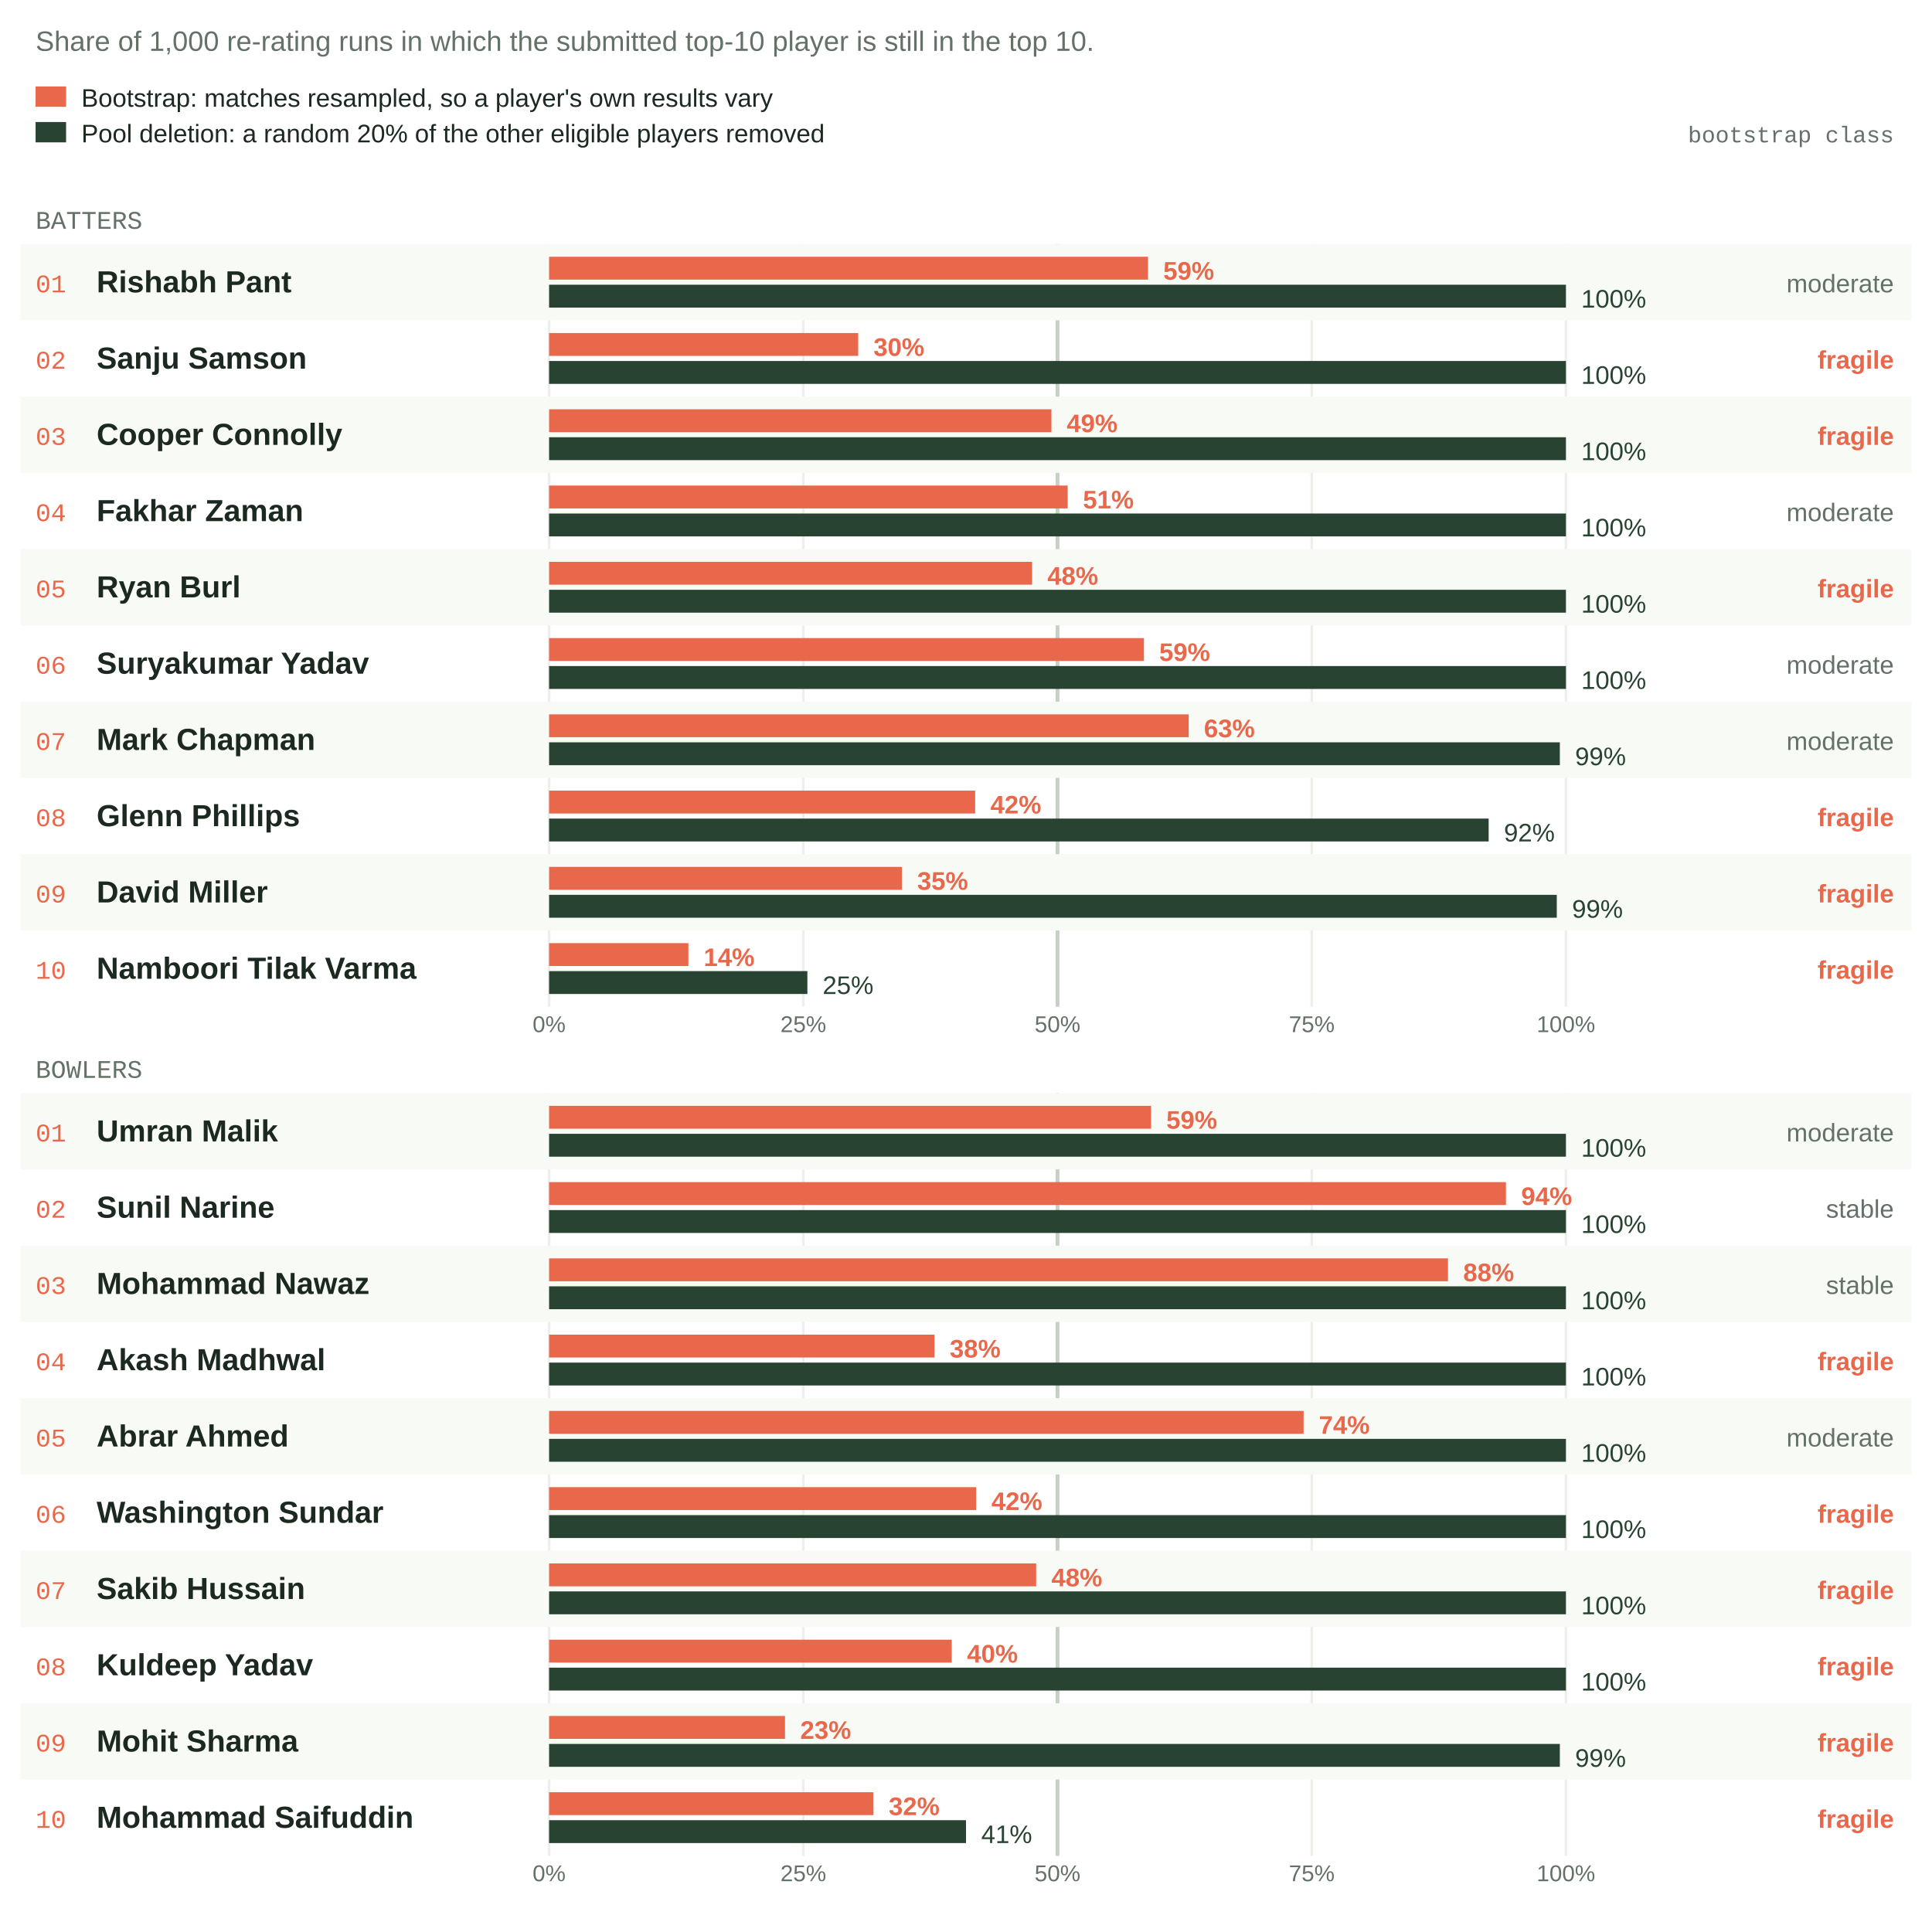
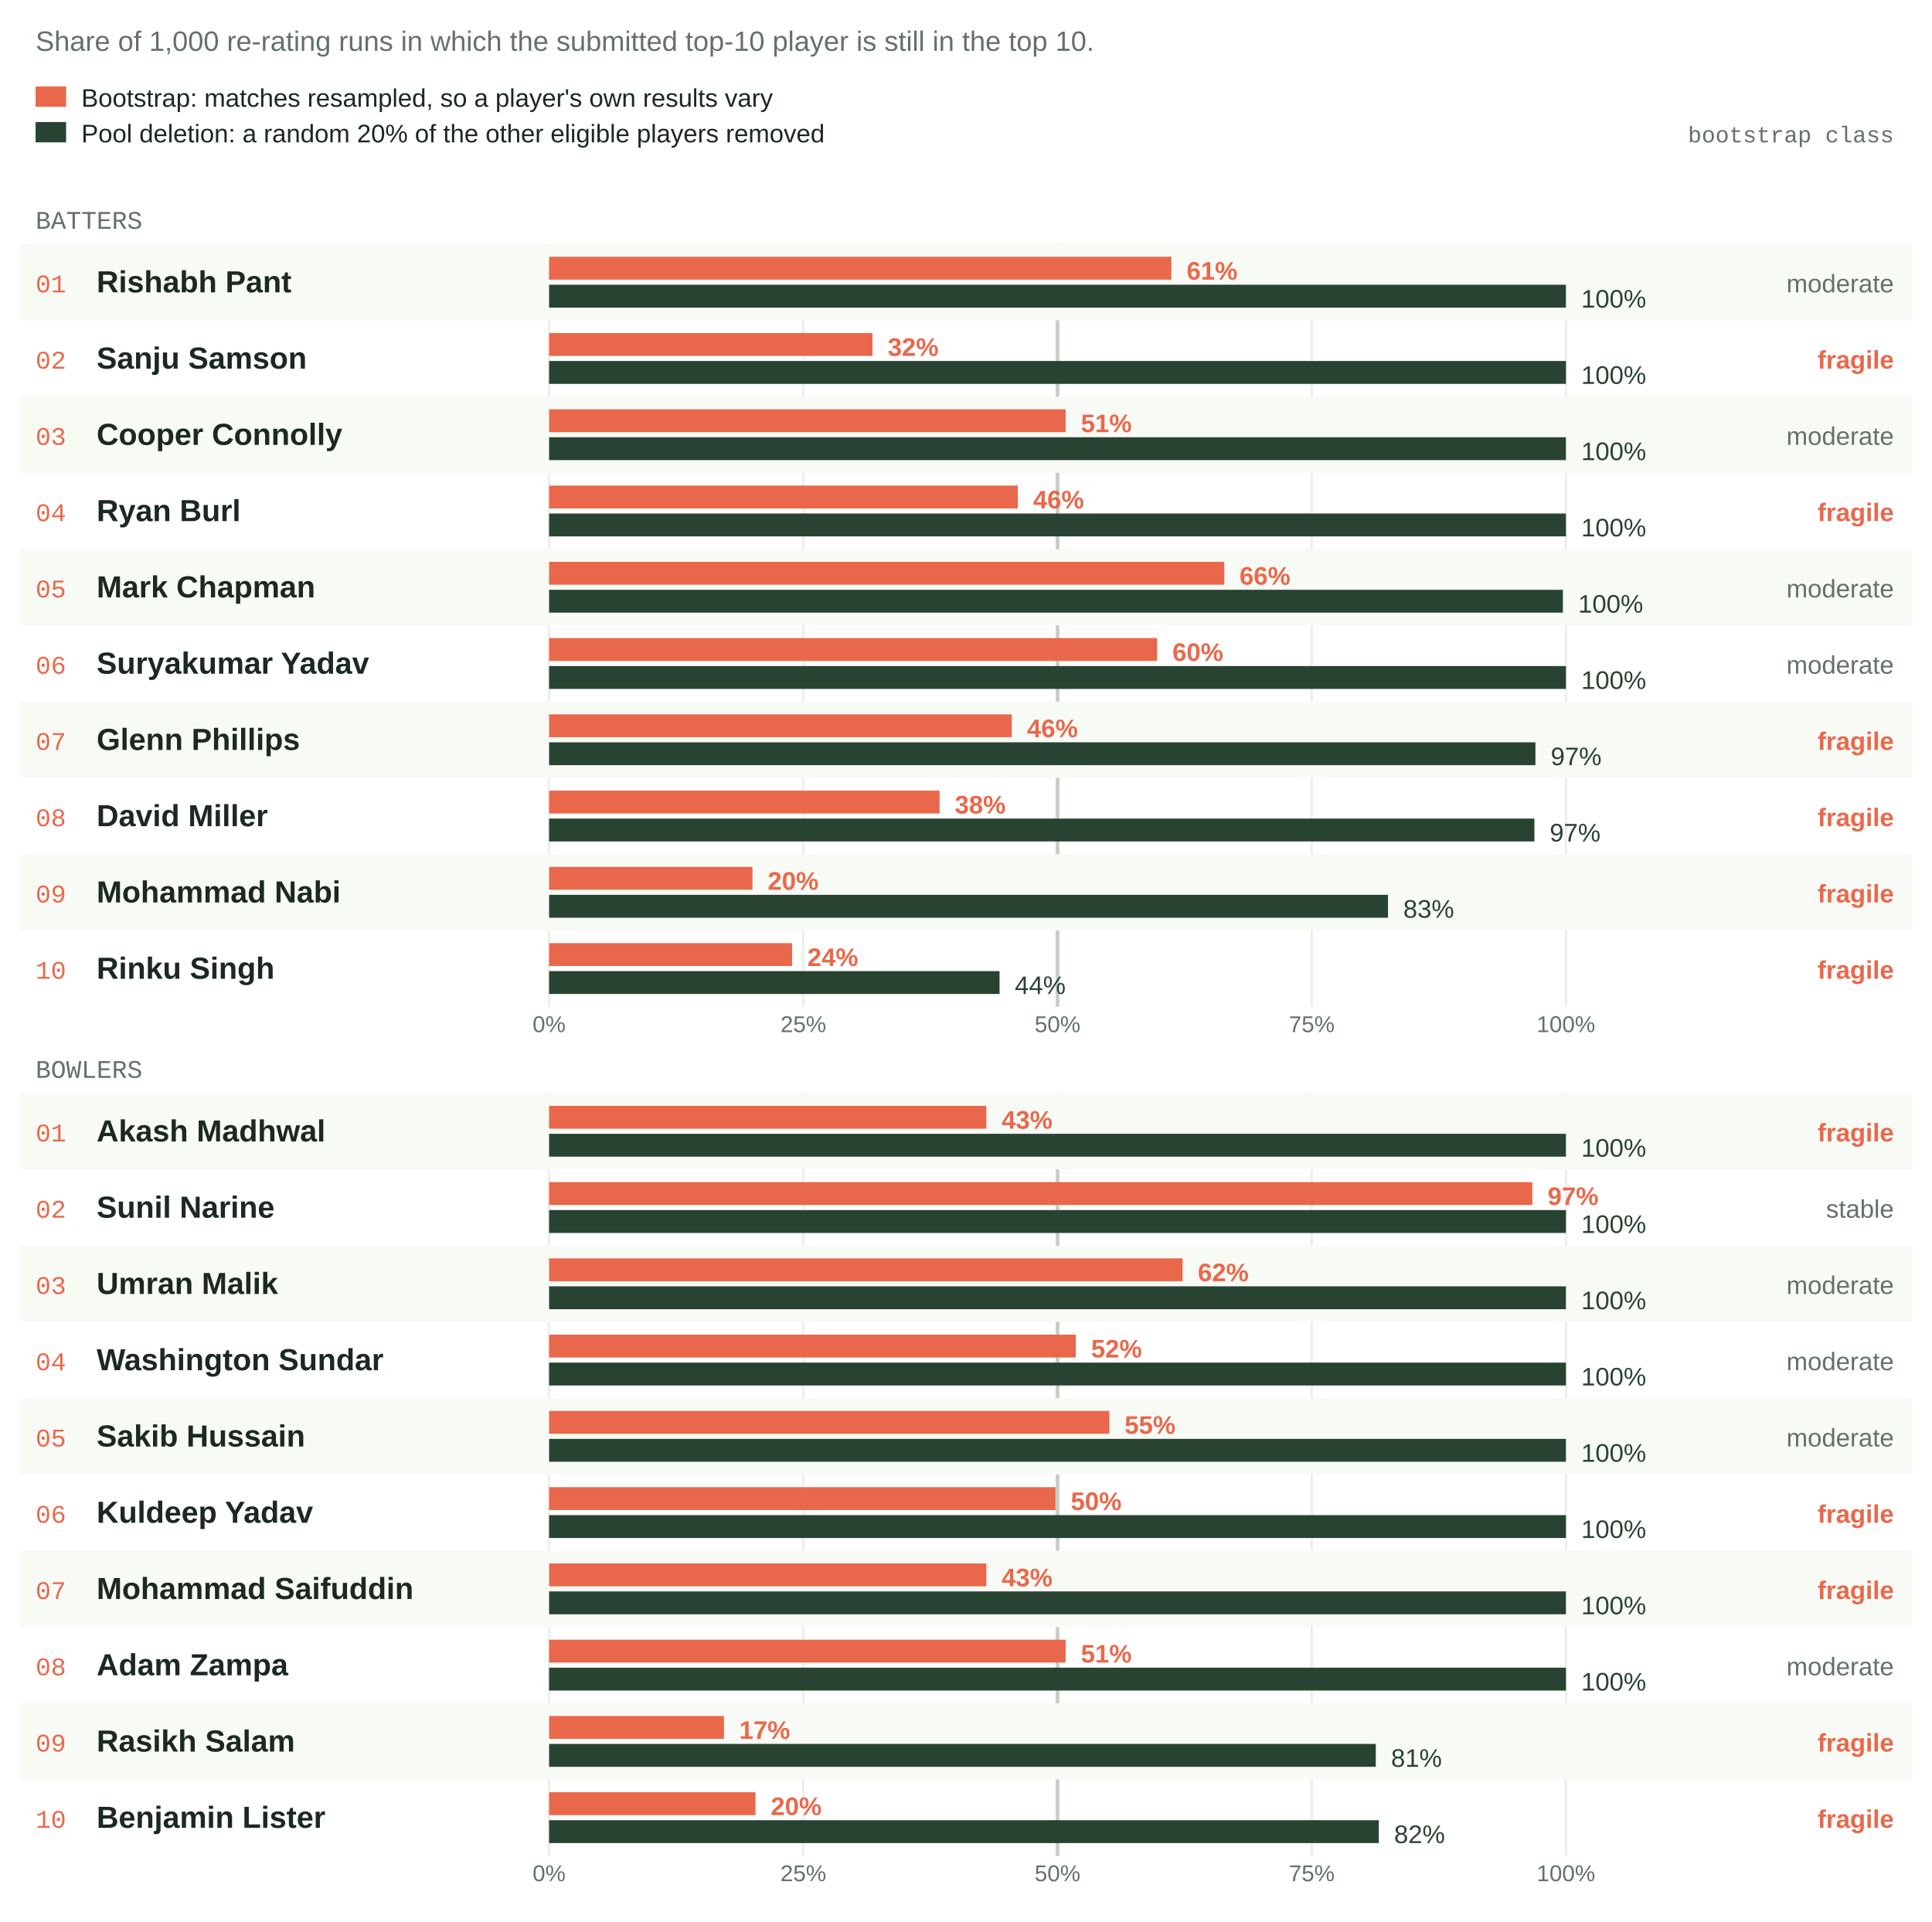
<svg xmlns="http://www.w3.org/2000/svg" viewBox="0 0 760 756" width="760" height="756" role="img" aria-label="How often each submitted top-10 player stays in the top 10 when the data is re-sampled">
  <rect x="0" y="0" width="760" height="756" fill="#ffffff" />
  <text x="14" y="20" font-family="Segoe UI, Arial, sans-serif" font-size="11" font-weight="normal" fill="#647168" text-anchor="start">Share of 1,000 re-rating runs in which the submitted top-10 player is still in the top 10.</text>
  <rect x="14" y="34" width="12" height="8" fill="#e9684b" />
  <text x="32" y="42" font-family="Segoe UI, Arial, sans-serif" font-size="10" font-weight="normal" fill="#1b2920" text-anchor="start">Bootstrap: matches resampled, so a player's own results vary</text>
  <rect x="14" y="48" width="12" height="8" fill="#294332" />
  <text x="32" y="56" font-family="Segoe UI, Arial, sans-serif" font-size="10" font-weight="normal" fill="#1b2920" text-anchor="start">Pool deletion: a random 20% of the other eligible players removed</text>
  <text x="14" y="90" font-family="Consolas, Courier New, monospace" font-size="10" font-weight="normal" fill="#647168" text-anchor="start">BATTERS</text>
  <line x1="216" y1="96" x2="216" y2="396" stroke="#edf0ea" stroke-width="1" />
  <text x="216" y="406" font-family="Segoe UI, Arial, sans-serif" font-size="9" font-weight="normal" fill="#647168" text-anchor="middle">0%</text>
  <line x1="316" y1="96" x2="316" y2="396" stroke="#edf0ea" stroke-width="1" />
  <text x="316" y="406" font-family="Segoe UI, Arial, sans-serif" font-size="9" font-weight="normal" fill="#647168" text-anchor="middle">25%</text>
  <line x1="416" y1="96" x2="416" y2="396" stroke="#edf0ea" stroke-width="1" />
  <text x="416" y="406" font-family="Segoe UI, Arial, sans-serif" font-size="9" font-weight="normal" fill="#647168" text-anchor="middle">50%</text>
  <line x1="516" y1="96" x2="516" y2="396" stroke="#edf0ea" stroke-width="1" />
  <text x="516" y="406" font-family="Segoe UI, Arial, sans-serif" font-size="9" font-weight="normal" fill="#647168" text-anchor="middle">75%</text>
  <line x1="616" y1="96" x2="616" y2="396" stroke="#edf0ea" stroke-width="1" />
  <text x="616" y="406" font-family="Segoe UI, Arial, sans-serif" font-size="9" font-weight="normal" fill="#647168" text-anchor="middle">100%</text>
  <line x1="416" y1="96" x2="416" y2="396" stroke="#c7d0c5" stroke-width="1.5" />
-   <g class="row" data-rank="1" data-player="Rishabh Pant" data-bootstrap="59%" data-pooldeletion="100%">
+   <g class="row" data-rank="1" data-player="Rishabh Pant" data-bootstrap="61%" data-pooldeletion="100%">
    <rect x="8" y="96" width="744" height="30" fill="#f8faf5" />
    <text x="14" y="115" font-family="Consolas, Courier New, monospace" font-size="10" font-weight="normal" fill="#e9684b" text-anchor="start">01</text>
    <text x="38" y="115" font-family="Segoe UI, Arial, sans-serif" font-size="12" font-weight="600" fill="#1b2920" text-anchor="start">Rishabh Pant</text>
-     <rect x="216" y="101" width="235.6" height="9" fill="#e9684b" />
-     <text x="457.6" y="110" font-family="Segoe UI, Arial, sans-serif" font-size="10" font-weight="700" fill="#e9684b" text-anchor="start" class="v-bootstrap">59%</text>
+     <rect x="216" y="101" width="244.8" height="9" fill="#e9684b" />
+     <text x="466.8" y="110" font-family="Segoe UI, Arial, sans-serif" font-size="10" font-weight="700" fill="#e9684b" text-anchor="start" class="v-bootstrap">61%</text>
    <rect x="216" y="112" width="400" height="9" fill="#294332" />
    <text x="622" y="121" font-family="Segoe UI, Arial, sans-serif" font-size="10" font-weight="normal" fill="#294332" text-anchor="start" class="v-pooldeletion">100%</text>
    <text x="745" y="115" font-family="Segoe UI, Arial, sans-serif" font-size="10" font-weight="normal" fill="#647168" text-anchor="end">moderate</text>
  </g>
-   <g class="row" data-rank="2" data-player="Sanju Samson" data-bootstrap="30%" data-pooldeletion="100%">
+   <g class="row" data-rank="2" data-player="Sanju Samson" data-bootstrap="32%" data-pooldeletion="100%">
    <text x="14" y="145" font-family="Consolas, Courier New, monospace" font-size="10" font-weight="normal" fill="#e9684b" text-anchor="start">02</text>
    <text x="38" y="145" font-family="Segoe UI, Arial, sans-serif" font-size="12" font-weight="600" fill="#1b2920" text-anchor="start">Sanju Samson</text>
-     <rect x="216" y="131" width="121.6" height="9" fill="#e9684b" />
-     <text x="343.6" y="140" font-family="Segoe UI, Arial, sans-serif" font-size="10" font-weight="700" fill="#e9684b" text-anchor="start" class="v-bootstrap">30%</text>
+     <rect x="216" y="131" width="127.2" height="9" fill="#e9684b" />
+     <text x="349.2" y="140" font-family="Segoe UI, Arial, sans-serif" font-size="10" font-weight="700" fill="#e9684b" text-anchor="start" class="v-bootstrap">32%</text>
    <rect x="216" y="142" width="400" height="9" fill="#294332" />
    <text x="622" y="151" font-family="Segoe UI, Arial, sans-serif" font-size="10" font-weight="normal" fill="#294332" text-anchor="start" class="v-pooldeletion">100%</text>
    <text x="745" y="145" font-family="Segoe UI, Arial, sans-serif" font-size="10" font-weight="700" fill="#e9684b" text-anchor="end">fragile</text>
  </g>
-   <g class="row" data-rank="3" data-player="Cooper Connolly" data-bootstrap="49%" data-pooldeletion="100%">
+   <g class="row" data-rank="3" data-player="Cooper Connolly" data-bootstrap="51%" data-pooldeletion="100%">
    <rect x="8" y="156" width="744" height="30" fill="#f8faf5" />
    <text x="14" y="175" font-family="Consolas, Courier New, monospace" font-size="10" font-weight="normal" fill="#e9684b" text-anchor="start">03</text>
    <text x="38" y="175" font-family="Segoe UI, Arial, sans-serif" font-size="12" font-weight="600" fill="#1b2920" text-anchor="start">Cooper Connolly</text>
-     <rect x="216" y="161" width="197.6" height="9" fill="#e9684b" />
-     <text x="419.6" y="170" font-family="Segoe UI, Arial, sans-serif" font-size="10" font-weight="700" fill="#e9684b" text-anchor="start" class="v-bootstrap">49%</text>
+     <rect x="216" y="161" width="203.2" height="9" fill="#e9684b" />
+     <text x="425.2" y="170" font-family="Segoe UI, Arial, sans-serif" font-size="10" font-weight="700" fill="#e9684b" text-anchor="start" class="v-bootstrap">51%</text>
    <rect x="216" y="172" width="400" height="9" fill="#294332" />
    <text x="622" y="181" font-family="Segoe UI, Arial, sans-serif" font-size="10" font-weight="normal" fill="#294332" text-anchor="start" class="v-pooldeletion">100%</text>
-     <text x="745" y="175" font-family="Segoe UI, Arial, sans-serif" font-size="10" font-weight="700" fill="#e9684b" text-anchor="end">fragile</text>
-   </g>
-   <g class="row" data-rank="4" data-player="Fakhar Zaman" data-bootstrap="51%" data-pooldeletion="100%">
+     <text x="745" y="175" font-family="Segoe UI, Arial, sans-serif" font-size="10" font-weight="normal" fill="#647168" text-anchor="end">moderate</text>
+   </g>
+   <g class="row" data-rank="4" data-player="Ryan Burl" data-bootstrap="46%" data-pooldeletion="100%">
    <text x="14" y="205" font-family="Consolas, Courier New, monospace" font-size="10" font-weight="normal" fill="#e9684b" text-anchor="start">04</text>
-     <text x="38" y="205" font-family="Segoe UI, Arial, sans-serif" font-size="12" font-weight="600" fill="#1b2920" text-anchor="start">Fakhar Zaman</text>
-     <rect x="216" y="191" width="204" height="9" fill="#e9684b" />
-     <text x="426" y="200" font-family="Segoe UI, Arial, sans-serif" font-size="10" font-weight="700" fill="#e9684b" text-anchor="start" class="v-bootstrap">51%</text>
+     <text x="38" y="205" font-family="Segoe UI, Arial, sans-serif" font-size="12" font-weight="600" fill="#1b2920" text-anchor="start">Ryan Burl</text>
+     <rect x="216" y="191" width="184.4" height="9" fill="#e9684b" />
+     <text x="406.4" y="200" font-family="Segoe UI, Arial, sans-serif" font-size="10" font-weight="700" fill="#e9684b" text-anchor="start" class="v-bootstrap">46%</text>
    <rect x="216" y="202" width="400" height="9" fill="#294332" />
    <text x="622" y="211" font-family="Segoe UI, Arial, sans-serif" font-size="10" font-weight="normal" fill="#294332" text-anchor="start" class="v-pooldeletion">100%</text>
-     <text x="745" y="205" font-family="Segoe UI, Arial, sans-serif" font-size="10" font-weight="normal" fill="#647168" text-anchor="end">moderate</text>
-   </g>
-   <g class="row" data-rank="5" data-player="Ryan Burl" data-bootstrap="48%" data-pooldeletion="100%">
+     <text x="745" y="205" font-family="Segoe UI, Arial, sans-serif" font-size="10" font-weight="700" fill="#e9684b" text-anchor="end">fragile</text>
+   </g>
+   <g class="row" data-rank="5" data-player="Mark Chapman" data-bootstrap="66%" data-pooldeletion="100%">
    <rect x="8" y="216" width="744" height="30" fill="#f8faf5" />
    <text x="14" y="235" font-family="Consolas, Courier New, monospace" font-size="10" font-weight="normal" fill="#e9684b" text-anchor="start">05</text>
-     <text x="38" y="235" font-family="Segoe UI, Arial, sans-serif" font-size="12" font-weight="600" fill="#1b2920" text-anchor="start">Ryan Burl</text>
-     <rect x="216" y="221" width="190" height="9" fill="#e9684b" />
-     <text x="412" y="230" font-family="Segoe UI, Arial, sans-serif" font-size="10" font-weight="700" fill="#e9684b" text-anchor="start" class="v-bootstrap">48%</text>
-     <rect x="216" y="232" width="400" height="9" fill="#294332" />
-     <text x="622" y="241" font-family="Segoe UI, Arial, sans-serif" font-size="10" font-weight="normal" fill="#294332" text-anchor="start" class="v-pooldeletion">100%</text>
-     <text x="745" y="235" font-family="Segoe UI, Arial, sans-serif" font-size="10" font-weight="700" fill="#e9684b" text-anchor="end">fragile</text>
-   </g>
-   <g class="row" data-rank="6" data-player="Suryakumar Yadav" data-bootstrap="59%" data-pooldeletion="100%">
+     <text x="38" y="235" font-family="Segoe UI, Arial, sans-serif" font-size="12" font-weight="600" fill="#1b2920" text-anchor="start">Mark Chapman</text>
+     <rect x="216" y="221" width="265.6" height="9" fill="#e9684b" />
+     <text x="487.6" y="230" font-family="Segoe UI, Arial, sans-serif" font-size="10" font-weight="700" fill="#e9684b" text-anchor="start" class="v-bootstrap">66%</text>
+     <rect x="216" y="232" width="398.8" height="9" fill="#294332" />
+     <text x="620.8" y="241" font-family="Segoe UI, Arial, sans-serif" font-size="10" font-weight="normal" fill="#294332" text-anchor="start" class="v-pooldeletion">100%</text>
+     <text x="745" y="235" font-family="Segoe UI, Arial, sans-serif" font-size="10" font-weight="normal" fill="#647168" text-anchor="end">moderate</text>
+   </g>
+   <g class="row" data-rank="6" data-player="Suryakumar Yadav" data-bootstrap="60%" data-pooldeletion="100%">
    <text x="14" y="265" font-family="Consolas, Courier New, monospace" font-size="10" font-weight="normal" fill="#e9684b" text-anchor="start">06</text>
    <text x="38" y="265" font-family="Segoe UI, Arial, sans-serif" font-size="12" font-weight="600" fill="#1b2920" text-anchor="start">Suryakumar Yadav</text>
-     <rect x="216" y="251" width="234" height="9" fill="#e9684b" />
-     <text x="456" y="260" font-family="Segoe UI, Arial, sans-serif" font-size="10" font-weight="700" fill="#e9684b" text-anchor="start" class="v-bootstrap">59%</text>
+     <rect x="216" y="251" width="239.2" height="9" fill="#e9684b" />
+     <text x="461.2" y="260" font-family="Segoe UI, Arial, sans-serif" font-size="10" font-weight="700" fill="#e9684b" text-anchor="start" class="v-bootstrap">60%</text>
    <rect x="216" y="262" width="400" height="9" fill="#294332" />
    <text x="622" y="271" font-family="Segoe UI, Arial, sans-serif" font-size="10" font-weight="normal" fill="#294332" text-anchor="start" class="v-pooldeletion">100%</text>
    <text x="745" y="265" font-family="Segoe UI, Arial, sans-serif" font-size="10" font-weight="normal" fill="#647168" text-anchor="end">moderate</text>
  </g>
-   <g class="row" data-rank="7" data-player="Mark Chapman" data-bootstrap="63%" data-pooldeletion="99%">
+   <g class="row" data-rank="7" data-player="Glenn Phillips" data-bootstrap="46%" data-pooldeletion="97%">
    <rect x="8" y="276" width="744" height="30" fill="#f8faf5" />
    <text x="14" y="295" font-family="Consolas, Courier New, monospace" font-size="10" font-weight="normal" fill="#e9684b" text-anchor="start">07</text>
-     <text x="38" y="295" font-family="Segoe UI, Arial, sans-serif" font-size="12" font-weight="600" fill="#1b2920" text-anchor="start">Mark Chapman</text>
-     <rect x="216" y="281" width="251.6" height="9" fill="#e9684b" />
-     <text x="473.6" y="290" font-family="Segoe UI, Arial, sans-serif" font-size="10" font-weight="700" fill="#e9684b" text-anchor="start" class="v-bootstrap">63%</text>
-     <rect x="216" y="292" width="397.6" height="9" fill="#294332" />
-     <text x="619.6" y="301" font-family="Segoe UI, Arial, sans-serif" font-size="10" font-weight="normal" fill="#294332" text-anchor="start" class="v-pooldeletion">99%</text>
-     <text x="745" y="295" font-family="Segoe UI, Arial, sans-serif" font-size="10" font-weight="normal" fill="#647168" text-anchor="end">moderate</text>
-   </g>
-   <g class="row" data-rank="8" data-player="Glenn Phillips" data-bootstrap="42%" data-pooldeletion="92%">
+     <text x="38" y="295" font-family="Segoe UI, Arial, sans-serif" font-size="12" font-weight="600" fill="#1b2920" text-anchor="start">Glenn Phillips</text>
+     <rect x="216" y="281" width="182" height="9" fill="#e9684b" />
+     <text x="404" y="290" font-family="Segoe UI, Arial, sans-serif" font-size="10" font-weight="700" fill="#e9684b" text-anchor="start" class="v-bootstrap">46%</text>
+     <rect x="216" y="292" width="388" height="9" fill="#294332" />
+     <text x="610" y="301" font-family="Segoe UI, Arial, sans-serif" font-size="10" font-weight="normal" fill="#294332" text-anchor="start" class="v-pooldeletion">97%</text>
+     <text x="745" y="295" font-family="Segoe UI, Arial, sans-serif" font-size="10" font-weight="700" fill="#e9684b" text-anchor="end">fragile</text>
+   </g>
+   <g class="row" data-rank="8" data-player="David Miller" data-bootstrap="38%" data-pooldeletion="97%">
    <text x="14" y="325" font-family="Consolas, Courier New, monospace" font-size="10" font-weight="normal" fill="#e9684b" text-anchor="start">08</text>
-     <text x="38" y="325" font-family="Segoe UI, Arial, sans-serif" font-size="12" font-weight="600" fill="#1b2920" text-anchor="start">Glenn Phillips</text>
-     <rect x="216" y="311" width="167.6" height="9" fill="#e9684b" />
-     <text x="389.6" y="320" font-family="Segoe UI, Arial, sans-serif" font-size="10" font-weight="700" fill="#e9684b" text-anchor="start" class="v-bootstrap">42%</text>
-     <rect x="216" y="322" width="369.6" height="9" fill="#294332" />
-     <text x="591.6" y="331" font-family="Segoe UI, Arial, sans-serif" font-size="10" font-weight="normal" fill="#294332" text-anchor="start" class="v-pooldeletion">92%</text>
+     <text x="38" y="325" font-family="Segoe UI, Arial, sans-serif" font-size="12" font-weight="600" fill="#1b2920" text-anchor="start">David Miller</text>
+     <rect x="216" y="311" width="153.6" height="9" fill="#e9684b" />
+     <text x="375.6" y="320" font-family="Segoe UI, Arial, sans-serif" font-size="10" font-weight="700" fill="#e9684b" text-anchor="start" class="v-bootstrap">38%</text>
+     <rect x="216" y="322" width="387.6" height="9" fill="#294332" />
+     <text x="609.6" y="331" font-family="Segoe UI, Arial, sans-serif" font-size="10" font-weight="normal" fill="#294332" text-anchor="start" class="v-pooldeletion">97%</text>
    <text x="745" y="325" font-family="Segoe UI, Arial, sans-serif" font-size="10" font-weight="700" fill="#e9684b" text-anchor="end">fragile</text>
  </g>
-   <g class="row" data-rank="9" data-player="David Miller" data-bootstrap="35%" data-pooldeletion="99%">
+   <g class="row" data-rank="9" data-player="Mohammad Nabi" data-bootstrap="20%" data-pooldeletion="83%">
    <rect x="8" y="336" width="744" height="30" fill="#f8faf5" />
    <text x="14" y="355" font-family="Consolas, Courier New, monospace" font-size="10" font-weight="normal" fill="#e9684b" text-anchor="start">09</text>
-     <text x="38" y="355" font-family="Segoe UI, Arial, sans-serif" font-size="12" font-weight="600" fill="#1b2920" text-anchor="start">David Miller</text>
-     <rect x="216" y="341" width="138.8" height="9" fill="#e9684b" />
-     <text x="360.8" y="350" font-family="Segoe UI, Arial, sans-serif" font-size="10" font-weight="700" fill="#e9684b" text-anchor="start" class="v-bootstrap">35%</text>
-     <rect x="216" y="352" width="396.4" height="9" fill="#294332" />
-     <text x="618.4" y="361" font-family="Segoe UI, Arial, sans-serif" font-size="10" font-weight="normal" fill="#294332" text-anchor="start" class="v-pooldeletion">99%</text>
+     <text x="38" y="355" font-family="Segoe UI, Arial, sans-serif" font-size="12" font-weight="600" fill="#1b2920" text-anchor="start">Mohammad Nabi</text>
+     <rect x="216" y="341" width="80" height="9" fill="#e9684b" />
+     <text x="302" y="350" font-family="Segoe UI, Arial, sans-serif" font-size="10" font-weight="700" fill="#e9684b" text-anchor="start" class="v-bootstrap">20%</text>
+     <rect x="216" y="352" width="330" height="9" fill="#294332" />
+     <text x="552" y="361" font-family="Segoe UI, Arial, sans-serif" font-size="10" font-weight="normal" fill="#294332" text-anchor="start" class="v-pooldeletion">83%</text>
    <text x="745" y="355" font-family="Segoe UI, Arial, sans-serif" font-size="10" font-weight="700" fill="#e9684b" text-anchor="end">fragile</text>
  </g>
-   <g class="row" data-rank="10" data-player="Namboori Tilak Varma" data-bootstrap="14%" data-pooldeletion="25%">
+   <g class="row" data-rank="10" data-player="Rinku Singh" data-bootstrap="24%" data-pooldeletion="44%">
    <text x="14" y="385" font-family="Consolas, Courier New, monospace" font-size="10" font-weight="normal" fill="#e9684b" text-anchor="start">10</text>
-     <text x="38" y="385" font-family="Segoe UI, Arial, sans-serif" font-size="12" font-weight="600" fill="#1b2920" text-anchor="start">Namboori Tilak Varma</text>
-     <rect x="216" y="371" width="54.8" height="9" fill="#e9684b" />
-     <text x="276.8" y="380" font-family="Segoe UI, Arial, sans-serif" font-size="10" font-weight="700" fill="#e9684b" text-anchor="start" class="v-bootstrap">14%</text>
-     <rect x="216" y="382" width="101.6" height="9" fill="#294332" />
-     <text x="323.6" y="391" font-family="Segoe UI, Arial, sans-serif" font-size="10" font-weight="normal" fill="#294332" text-anchor="start" class="v-pooldeletion">25%</text>
+     <text x="38" y="385" font-family="Segoe UI, Arial, sans-serif" font-size="12" font-weight="600" fill="#1b2920" text-anchor="start">Rinku Singh</text>
+     <rect x="216" y="371" width="95.6" height="9" fill="#e9684b" />
+     <text x="317.6" y="380" font-family="Segoe UI, Arial, sans-serif" font-size="10" font-weight="700" fill="#e9684b" text-anchor="start" class="v-bootstrap">24%</text>
+     <rect x="216" y="382" width="177.2" height="9" fill="#294332" />
+     <text x="399.2" y="391" font-family="Segoe UI, Arial, sans-serif" font-size="10" font-weight="normal" fill="#294332" text-anchor="start" class="v-pooldeletion">44%</text>
    <text x="745" y="385" font-family="Segoe UI, Arial, sans-serif" font-size="10" font-weight="700" fill="#e9684b" text-anchor="end">fragile</text>
  </g>
  <text x="14" y="424" font-family="Consolas, Courier New, monospace" font-size="10" font-weight="normal" fill="#647168" text-anchor="start">BOWLERS</text>
  <line x1="216" y1="430" x2="216" y2="730" stroke="#edf0ea" stroke-width="1" />
  <text x="216" y="740" font-family="Segoe UI, Arial, sans-serif" font-size="9" font-weight="normal" fill="#647168" text-anchor="middle">0%</text>
  <line x1="316" y1="430" x2="316" y2="730" stroke="#edf0ea" stroke-width="1" />
  <text x="316" y="740" font-family="Segoe UI, Arial, sans-serif" font-size="9" font-weight="normal" fill="#647168" text-anchor="middle">25%</text>
  <line x1="416" y1="430" x2="416" y2="730" stroke="#edf0ea" stroke-width="1" />
  <text x="416" y="740" font-family="Segoe UI, Arial, sans-serif" font-size="9" font-weight="normal" fill="#647168" text-anchor="middle">50%</text>
  <line x1="516" y1="430" x2="516" y2="730" stroke="#edf0ea" stroke-width="1" />
  <text x="516" y="740" font-family="Segoe UI, Arial, sans-serif" font-size="9" font-weight="normal" fill="#647168" text-anchor="middle">75%</text>
  <line x1="616" y1="430" x2="616" y2="730" stroke="#edf0ea" stroke-width="1" />
  <text x="616" y="740" font-family="Segoe UI, Arial, sans-serif" font-size="9" font-weight="normal" fill="#647168" text-anchor="middle">100%</text>
  <line x1="416" y1="430" x2="416" y2="730" stroke="#c7d0c5" stroke-width="1.5" />
-   <g class="row" data-rank="1" data-player="Umran Malik" data-bootstrap="59%" data-pooldeletion="100%">
+   <g class="row" data-rank="1" data-player="Akash Madhwal" data-bootstrap="43%" data-pooldeletion="100%">
    <rect x="8" y="430" width="744" height="30" fill="#f8faf5" />
    <text x="14" y="449" font-family="Consolas, Courier New, monospace" font-size="10" font-weight="normal" fill="#e9684b" text-anchor="start">01</text>
-     <text x="38" y="449" font-family="Segoe UI, Arial, sans-serif" font-size="12" font-weight="600" fill="#1b2920" text-anchor="start">Umran Malik</text>
-     <rect x="216" y="435" width="236.8" height="9" fill="#e9684b" />
-     <text x="458.8" y="444" font-family="Segoe UI, Arial, sans-serif" font-size="10" font-weight="700" fill="#e9684b" text-anchor="start" class="v-bootstrap">59%</text>
+     <text x="38" y="449" font-family="Segoe UI, Arial, sans-serif" font-size="12" font-weight="600" fill="#1b2920" text-anchor="start">Akash Madhwal</text>
+     <rect x="216" y="435" width="172" height="9" fill="#e9684b" />
+     <text x="394" y="444" font-family="Segoe UI, Arial, sans-serif" font-size="10" font-weight="700" fill="#e9684b" text-anchor="start" class="v-bootstrap">43%</text>
    <rect x="216" y="446" width="400" height="9" fill="#294332" />
    <text x="622" y="455" font-family="Segoe UI, Arial, sans-serif" font-size="10" font-weight="normal" fill="#294332" text-anchor="start" class="v-pooldeletion">100%</text>
-     <text x="745" y="449" font-family="Segoe UI, Arial, sans-serif" font-size="10" font-weight="normal" fill="#647168" text-anchor="end">moderate</text>
-   </g>
-   <g class="row" data-rank="2" data-player="Sunil Narine" data-bootstrap="94%" data-pooldeletion="100%">
+     <text x="745" y="449" font-family="Segoe UI, Arial, sans-serif" font-size="10" font-weight="700" fill="#e9684b" text-anchor="end">fragile</text>
+   </g>
+   <g class="row" data-rank="2" data-player="Sunil Narine" data-bootstrap="97%" data-pooldeletion="100%">
    <text x="14" y="479" font-family="Consolas, Courier New, monospace" font-size="10" font-weight="normal" fill="#e9684b" text-anchor="start">02</text>
    <text x="38" y="479" font-family="Segoe UI, Arial, sans-serif" font-size="12" font-weight="600" fill="#1b2920" text-anchor="start">Sunil Narine</text>
-     <rect x="216" y="465" width="376.4" height="9" fill="#e9684b" />
-     <text x="598.4" y="474" font-family="Segoe UI, Arial, sans-serif" font-size="10" font-weight="700" fill="#e9684b" text-anchor="start" class="v-bootstrap">94%</text>
+     <rect x="216" y="465" width="386.8" height="9" fill="#e9684b" />
+     <text x="608.8" y="474" font-family="Segoe UI, Arial, sans-serif" font-size="10" font-weight="700" fill="#e9684b" text-anchor="start" class="v-bootstrap">97%</text>
    <rect x="216" y="476" width="400" height="9" fill="#294332" />
    <text x="622" y="485" font-family="Segoe UI, Arial, sans-serif" font-size="10" font-weight="normal" fill="#294332" text-anchor="start" class="v-pooldeletion">100%</text>
    <text x="745" y="479" font-family="Segoe UI, Arial, sans-serif" font-size="10" font-weight="normal" fill="#647168" text-anchor="end">stable</text>
  </g>
-   <g class="row" data-rank="3" data-player="Mohammad Nawaz" data-bootstrap="88%" data-pooldeletion="100%">
+   <g class="row" data-rank="3" data-player="Umran Malik" data-bootstrap="62%" data-pooldeletion="100%">
    <rect x="8" y="490" width="744" height="30" fill="#f8faf5" />
    <text x="14" y="509" font-family="Consolas, Courier New, monospace" font-size="10" font-weight="normal" fill="#e9684b" text-anchor="start">03</text>
-     <text x="38" y="509" font-family="Segoe UI, Arial, sans-serif" font-size="12" font-weight="600" fill="#1b2920" text-anchor="start">Mohammad Nawaz</text>
-     <rect x="216" y="495" width="353.6" height="9" fill="#e9684b" />
-     <text x="575.6" y="504" font-family="Segoe UI, Arial, sans-serif" font-size="10" font-weight="700" fill="#e9684b" text-anchor="start" class="v-bootstrap">88%</text>
+     <text x="38" y="509" font-family="Segoe UI, Arial, sans-serif" font-size="12" font-weight="600" fill="#1b2920" text-anchor="start">Umran Malik</text>
+     <rect x="216" y="495" width="249.2" height="9" fill="#e9684b" />
+     <text x="471.2" y="504" font-family="Segoe UI, Arial, sans-serif" font-size="10" font-weight="700" fill="#e9684b" text-anchor="start" class="v-bootstrap">62%</text>
    <rect x="216" y="506" width="400" height="9" fill="#294332" />
    <text x="622" y="515" font-family="Segoe UI, Arial, sans-serif" font-size="10" font-weight="normal" fill="#294332" text-anchor="start" class="v-pooldeletion">100%</text>
-     <text x="745" y="509" font-family="Segoe UI, Arial, sans-serif" font-size="10" font-weight="normal" fill="#647168" text-anchor="end">stable</text>
-   </g>
-   <g class="row" data-rank="4" data-player="Akash Madhwal" data-bootstrap="38%" data-pooldeletion="100%">
+     <text x="745" y="509" font-family="Segoe UI, Arial, sans-serif" font-size="10" font-weight="normal" fill="#647168" text-anchor="end">moderate</text>
+   </g>
+   <g class="row" data-rank="4" data-player="Washington Sundar" data-bootstrap="52%" data-pooldeletion="100%">
    <text x="14" y="539" font-family="Consolas, Courier New, monospace" font-size="10" font-weight="normal" fill="#e9684b" text-anchor="start">04</text>
-     <text x="38" y="539" font-family="Segoe UI, Arial, sans-serif" font-size="12" font-weight="600" fill="#1b2920" text-anchor="start">Akash Madhwal</text>
-     <rect x="216" y="525" width="151.6" height="9" fill="#e9684b" />
-     <text x="373.6" y="534" font-family="Segoe UI, Arial, sans-serif" font-size="10" font-weight="700" fill="#e9684b" text-anchor="start" class="v-bootstrap">38%</text>
+     <text x="38" y="539" font-family="Segoe UI, Arial, sans-serif" font-size="12" font-weight="600" fill="#1b2920" text-anchor="start">Washington Sundar</text>
+     <rect x="216" y="525" width="207.2" height="9" fill="#e9684b" />
+     <text x="429.2" y="534" font-family="Segoe UI, Arial, sans-serif" font-size="10" font-weight="700" fill="#e9684b" text-anchor="start" class="v-bootstrap">52%</text>
    <rect x="216" y="536" width="400" height="9" fill="#294332" />
    <text x="622" y="545" font-family="Segoe UI, Arial, sans-serif" font-size="10" font-weight="normal" fill="#294332" text-anchor="start" class="v-pooldeletion">100%</text>
-     <text x="745" y="539" font-family="Segoe UI, Arial, sans-serif" font-size="10" font-weight="700" fill="#e9684b" text-anchor="end">fragile</text>
-   </g>
-   <g class="row" data-rank="5" data-player="Abrar Ahmed" data-bootstrap="74%" data-pooldeletion="100%">
+     <text x="745" y="539" font-family="Segoe UI, Arial, sans-serif" font-size="10" font-weight="normal" fill="#647168" text-anchor="end">moderate</text>
+   </g>
+   <g class="row" data-rank="5" data-player="Sakib Hussain" data-bootstrap="55%" data-pooldeletion="100%">
    <rect x="8" y="550" width="744" height="30" fill="#f8faf5" />
    <text x="14" y="569" font-family="Consolas, Courier New, monospace" font-size="10" font-weight="normal" fill="#e9684b" text-anchor="start">05</text>
-     <text x="38" y="569" font-family="Segoe UI, Arial, sans-serif" font-size="12" font-weight="600" fill="#1b2920" text-anchor="start">Abrar Ahmed</text>
-     <rect x="216" y="555" width="296.8" height="9" fill="#e9684b" />
-     <text x="518.8" y="564" font-family="Segoe UI, Arial, sans-serif" font-size="10" font-weight="700" fill="#e9684b" text-anchor="start" class="v-bootstrap">74%</text>
+     <text x="38" y="569" font-family="Segoe UI, Arial, sans-serif" font-size="12" font-weight="600" fill="#1b2920" text-anchor="start">Sakib Hussain</text>
+     <rect x="216" y="555" width="220.4" height="9" fill="#e9684b" />
+     <text x="442.4" y="564" font-family="Segoe UI, Arial, sans-serif" font-size="10" font-weight="700" fill="#e9684b" text-anchor="start" class="v-bootstrap">55%</text>
    <rect x="216" y="566" width="400" height="9" fill="#294332" />
    <text x="622" y="575" font-family="Segoe UI, Arial, sans-serif" font-size="10" font-weight="normal" fill="#294332" text-anchor="start" class="v-pooldeletion">100%</text>
    <text x="745" y="569" font-family="Segoe UI, Arial, sans-serif" font-size="10" font-weight="normal" fill="#647168" text-anchor="end">moderate</text>
  </g>
-   <g class="row" data-rank="6" data-player="Washington Sundar" data-bootstrap="42%" data-pooldeletion="100%">
+   <g class="row" data-rank="6" data-player="Kuldeep Yadav" data-bootstrap="50%" data-pooldeletion="100%">
    <text x="14" y="599" font-family="Consolas, Courier New, monospace" font-size="10" font-weight="normal" fill="#e9684b" text-anchor="start">06</text>
-     <text x="38" y="599" font-family="Segoe UI, Arial, sans-serif" font-size="12" font-weight="600" fill="#1b2920" text-anchor="start">Washington Sundar</text>
-     <rect x="216" y="585" width="168" height="9" fill="#e9684b" />
-     <text x="390" y="594" font-family="Segoe UI, Arial, sans-serif" font-size="10" font-weight="700" fill="#e9684b" text-anchor="start" class="v-bootstrap">42%</text>
+     <text x="38" y="599" font-family="Segoe UI, Arial, sans-serif" font-size="12" font-weight="600" fill="#1b2920" text-anchor="start">Kuldeep Yadav</text>
+     <rect x="216" y="585" width="199.2" height="9" fill="#e9684b" />
+     <text x="421.2" y="594" font-family="Segoe UI, Arial, sans-serif" font-size="10" font-weight="700" fill="#e9684b" text-anchor="start" class="v-bootstrap">50%</text>
    <rect x="216" y="596" width="400" height="9" fill="#294332" />
    <text x="622" y="605" font-family="Segoe UI, Arial, sans-serif" font-size="10" font-weight="normal" fill="#294332" text-anchor="start" class="v-pooldeletion">100%</text>
    <text x="745" y="599" font-family="Segoe UI, Arial, sans-serif" font-size="10" font-weight="700" fill="#e9684b" text-anchor="end">fragile</text>
  </g>
-   <g class="row" data-rank="7" data-player="Sakib Hussain" data-bootstrap="48%" data-pooldeletion="100%">
+   <g class="row" data-rank="7" data-player="Mohammad Saifuddin" data-bootstrap="43%" data-pooldeletion="100%">
    <rect x="8" y="610" width="744" height="30" fill="#f8faf5" />
    <text x="14" y="629" font-family="Consolas, Courier New, monospace" font-size="10" font-weight="normal" fill="#e9684b" text-anchor="start">07</text>
-     <text x="38" y="629" font-family="Segoe UI, Arial, sans-serif" font-size="12" font-weight="600" fill="#1b2920" text-anchor="start">Sakib Hussain</text>
-     <rect x="216" y="615" width="191.6" height="9" fill="#e9684b" />
-     <text x="413.6" y="624" font-family="Segoe UI, Arial, sans-serif" font-size="10" font-weight="700" fill="#e9684b" text-anchor="start" class="v-bootstrap">48%</text>
+     <text x="38" y="629" font-family="Segoe UI, Arial, sans-serif" font-size="12" font-weight="600" fill="#1b2920" text-anchor="start">Mohammad Saifuddin</text>
+     <rect x="216" y="615" width="172" height="9" fill="#e9684b" />
+     <text x="394" y="624" font-family="Segoe UI, Arial, sans-serif" font-size="10" font-weight="700" fill="#e9684b" text-anchor="start" class="v-bootstrap">43%</text>
    <rect x="216" y="626" width="400" height="9" fill="#294332" />
    <text x="622" y="635" font-family="Segoe UI, Arial, sans-serif" font-size="10" font-weight="normal" fill="#294332" text-anchor="start" class="v-pooldeletion">100%</text>
    <text x="745" y="629" font-family="Segoe UI, Arial, sans-serif" font-size="10" font-weight="700" fill="#e9684b" text-anchor="end">fragile</text>
  </g>
-   <g class="row" data-rank="8" data-player="Kuldeep Yadav" data-bootstrap="40%" data-pooldeletion="100%">
+   <g class="row" data-rank="8" data-player="Adam Zampa" data-bootstrap="51%" data-pooldeletion="100%">
    <text x="14" y="659" font-family="Consolas, Courier New, monospace" font-size="10" font-weight="normal" fill="#e9684b" text-anchor="start">08</text>
-     <text x="38" y="659" font-family="Segoe UI, Arial, sans-serif" font-size="12" font-weight="600" fill="#1b2920" text-anchor="start">Kuldeep Yadav</text>
-     <rect x="216" y="645" width="158.4" height="9" fill="#e9684b" />
-     <text x="380.4" y="654" font-family="Segoe UI, Arial, sans-serif" font-size="10" font-weight="700" fill="#e9684b" text-anchor="start" class="v-bootstrap">40%</text>
+     <text x="38" y="659" font-family="Segoe UI, Arial, sans-serif" font-size="12" font-weight="600" fill="#1b2920" text-anchor="start">Adam Zampa</text>
+     <rect x="216" y="645" width="203.2" height="9" fill="#e9684b" />
+     <text x="425.2" y="654" font-family="Segoe UI, Arial, sans-serif" font-size="10" font-weight="700" fill="#e9684b" text-anchor="start" class="v-bootstrap">51%</text>
    <rect x="216" y="656" width="400" height="9" fill="#294332" />
    <text x="622" y="665" font-family="Segoe UI, Arial, sans-serif" font-size="10" font-weight="normal" fill="#294332" text-anchor="start" class="v-pooldeletion">100%</text>
-     <text x="745" y="659" font-family="Segoe UI, Arial, sans-serif" font-size="10" font-weight="700" fill="#e9684b" text-anchor="end">fragile</text>
-   </g>
-   <g class="row" data-rank="9" data-player="Mohit Sharma" data-bootstrap="23%" data-pooldeletion="99%">
+     <text x="745" y="659" font-family="Segoe UI, Arial, sans-serif" font-size="10" font-weight="normal" fill="#647168" text-anchor="end">moderate</text>
+   </g>
+   <g class="row" data-rank="9" data-player="Rasikh Salam" data-bootstrap="17%" data-pooldeletion="81%">
    <rect x="8" y="670" width="744" height="30" fill="#f8faf5" />
    <text x="14" y="689" font-family="Consolas, Courier New, monospace" font-size="10" font-weight="normal" fill="#e9684b" text-anchor="start">09</text>
-     <text x="38" y="689" font-family="Segoe UI, Arial, sans-serif" font-size="12" font-weight="600" fill="#1b2920" text-anchor="start">Mohit Sharma</text>
-     <rect x="216" y="675" width="92.8" height="9" fill="#e9684b" />
-     <text x="314.8" y="684" font-family="Segoe UI, Arial, sans-serif" font-size="10" font-weight="700" fill="#e9684b" text-anchor="start" class="v-bootstrap">23%</text>
-     <rect x="216" y="686" width="397.6" height="9" fill="#294332" />
-     <text x="619.6" y="695" font-family="Segoe UI, Arial, sans-serif" font-size="10" font-weight="normal" fill="#294332" text-anchor="start" class="v-pooldeletion">99%</text>
+     <text x="38" y="689" font-family="Segoe UI, Arial, sans-serif" font-size="12" font-weight="600" fill="#1b2920" text-anchor="start">Rasikh Salam</text>
+     <rect x="216" y="675" width="68.8" height="9" fill="#e9684b" />
+     <text x="290.8" y="684" font-family="Segoe UI, Arial, sans-serif" font-size="10" font-weight="700" fill="#e9684b" text-anchor="start" class="v-bootstrap">17%</text>
+     <rect x="216" y="686" width="325.2" height="9" fill="#294332" />
+     <text x="547.2" y="695" font-family="Segoe UI, Arial, sans-serif" font-size="10" font-weight="normal" fill="#294332" text-anchor="start" class="v-pooldeletion">81%</text>
    <text x="745" y="689" font-family="Segoe UI, Arial, sans-serif" font-size="10" font-weight="700" fill="#e9684b" text-anchor="end">fragile</text>
  </g>
-   <g class="row" data-rank="10" data-player="Mohammad Saifuddin" data-bootstrap="32%" data-pooldeletion="41%">
+   <g class="row" data-rank="10" data-player="Benjamin Lister" data-bootstrap="20%" data-pooldeletion="82%">
    <text x="14" y="719" font-family="Consolas, Courier New, monospace" font-size="10" font-weight="normal" fill="#e9684b" text-anchor="start">10</text>
-     <text x="38" y="719" font-family="Segoe UI, Arial, sans-serif" font-size="12" font-weight="600" fill="#1b2920" text-anchor="start">Mohammad Saifuddin</text>
-     <rect x="216" y="705" width="127.6" height="9" fill="#e9684b" />
-     <text x="349.6" y="714" font-family="Segoe UI, Arial, sans-serif" font-size="10" font-weight="700" fill="#e9684b" text-anchor="start" class="v-bootstrap">32%</text>
-     <rect x="216" y="716" width="164" height="9" fill="#294332" />
-     <text x="386" y="725" font-family="Segoe UI, Arial, sans-serif" font-size="10" font-weight="normal" fill="#294332" text-anchor="start" class="v-pooldeletion">41%</text>
+     <text x="38" y="719" font-family="Segoe UI, Arial, sans-serif" font-size="12" font-weight="600" fill="#1b2920" text-anchor="start">Benjamin Lister</text>
+     <rect x="216" y="705" width="81.2" height="9" fill="#e9684b" />
+     <text x="303.2" y="714" font-family="Segoe UI, Arial, sans-serif" font-size="10" font-weight="700" fill="#e9684b" text-anchor="start" class="v-bootstrap">20%</text>
+     <rect x="216" y="716" width="326.4" height="9" fill="#294332" />
+     <text x="548.4" y="725" font-family="Segoe UI, Arial, sans-serif" font-size="10" font-weight="normal" fill="#294332" text-anchor="start" class="v-pooldeletion">82%</text>
    <text x="745" y="719" font-family="Segoe UI, Arial, sans-serif" font-size="10" font-weight="700" fill="#e9684b" text-anchor="end">fragile</text>
  </g>
  <text x="745" y="56" font-family="Consolas, Courier New, monospace" font-size="9" font-weight="normal" fill="#647168" text-anchor="end">bootstrap class</text>
</svg>
